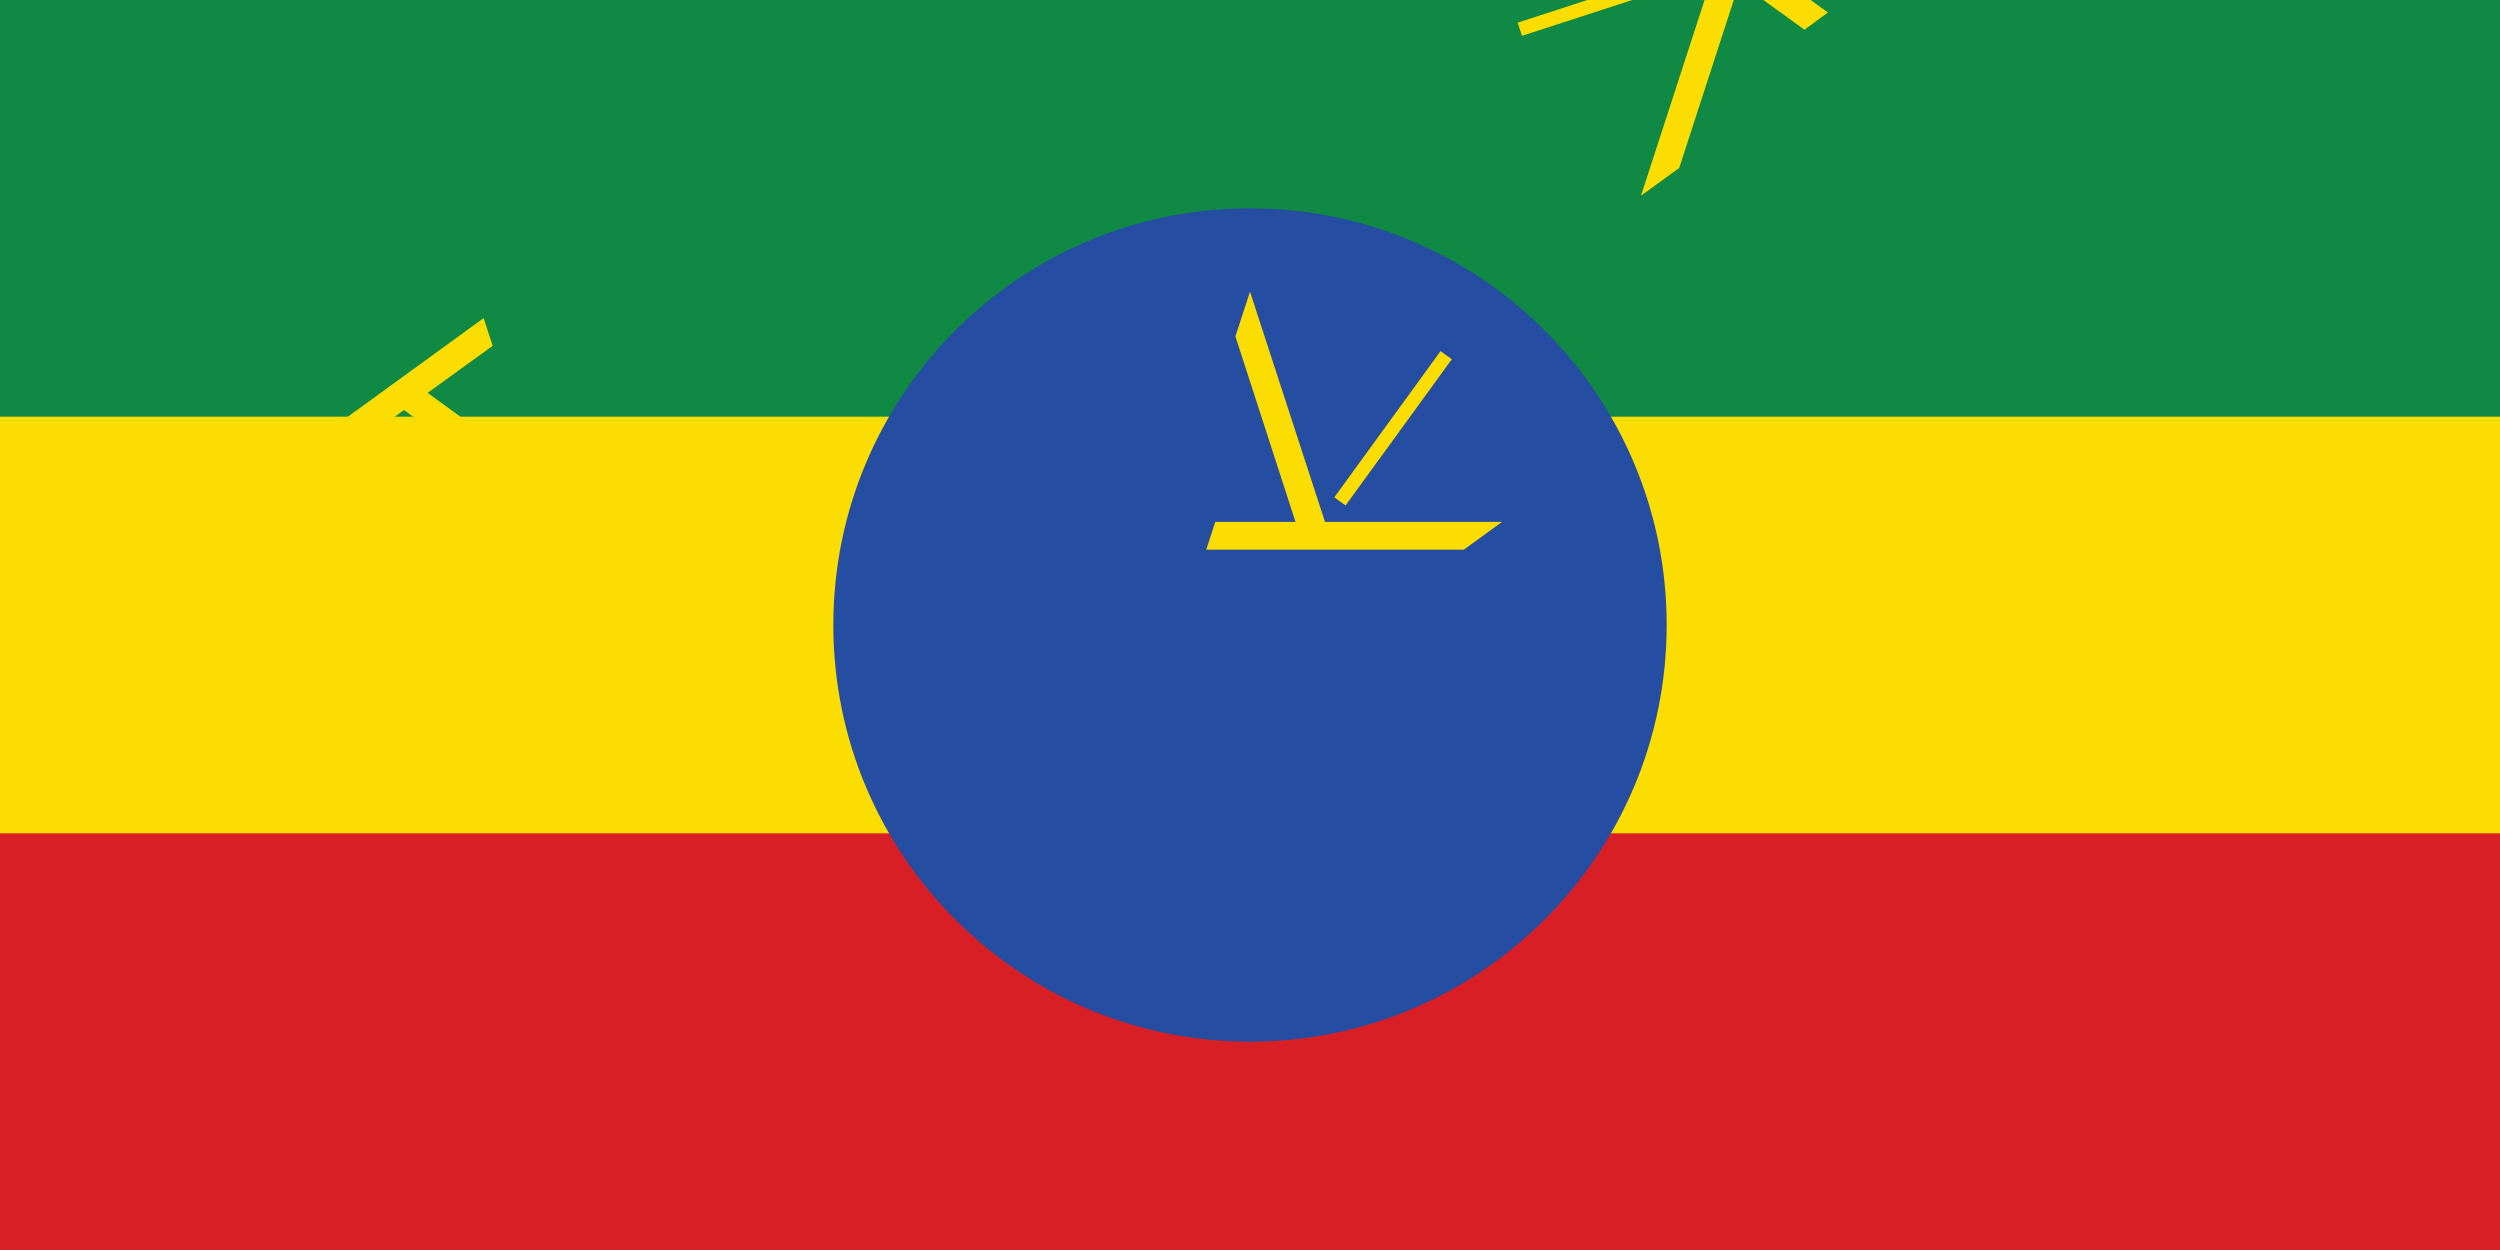
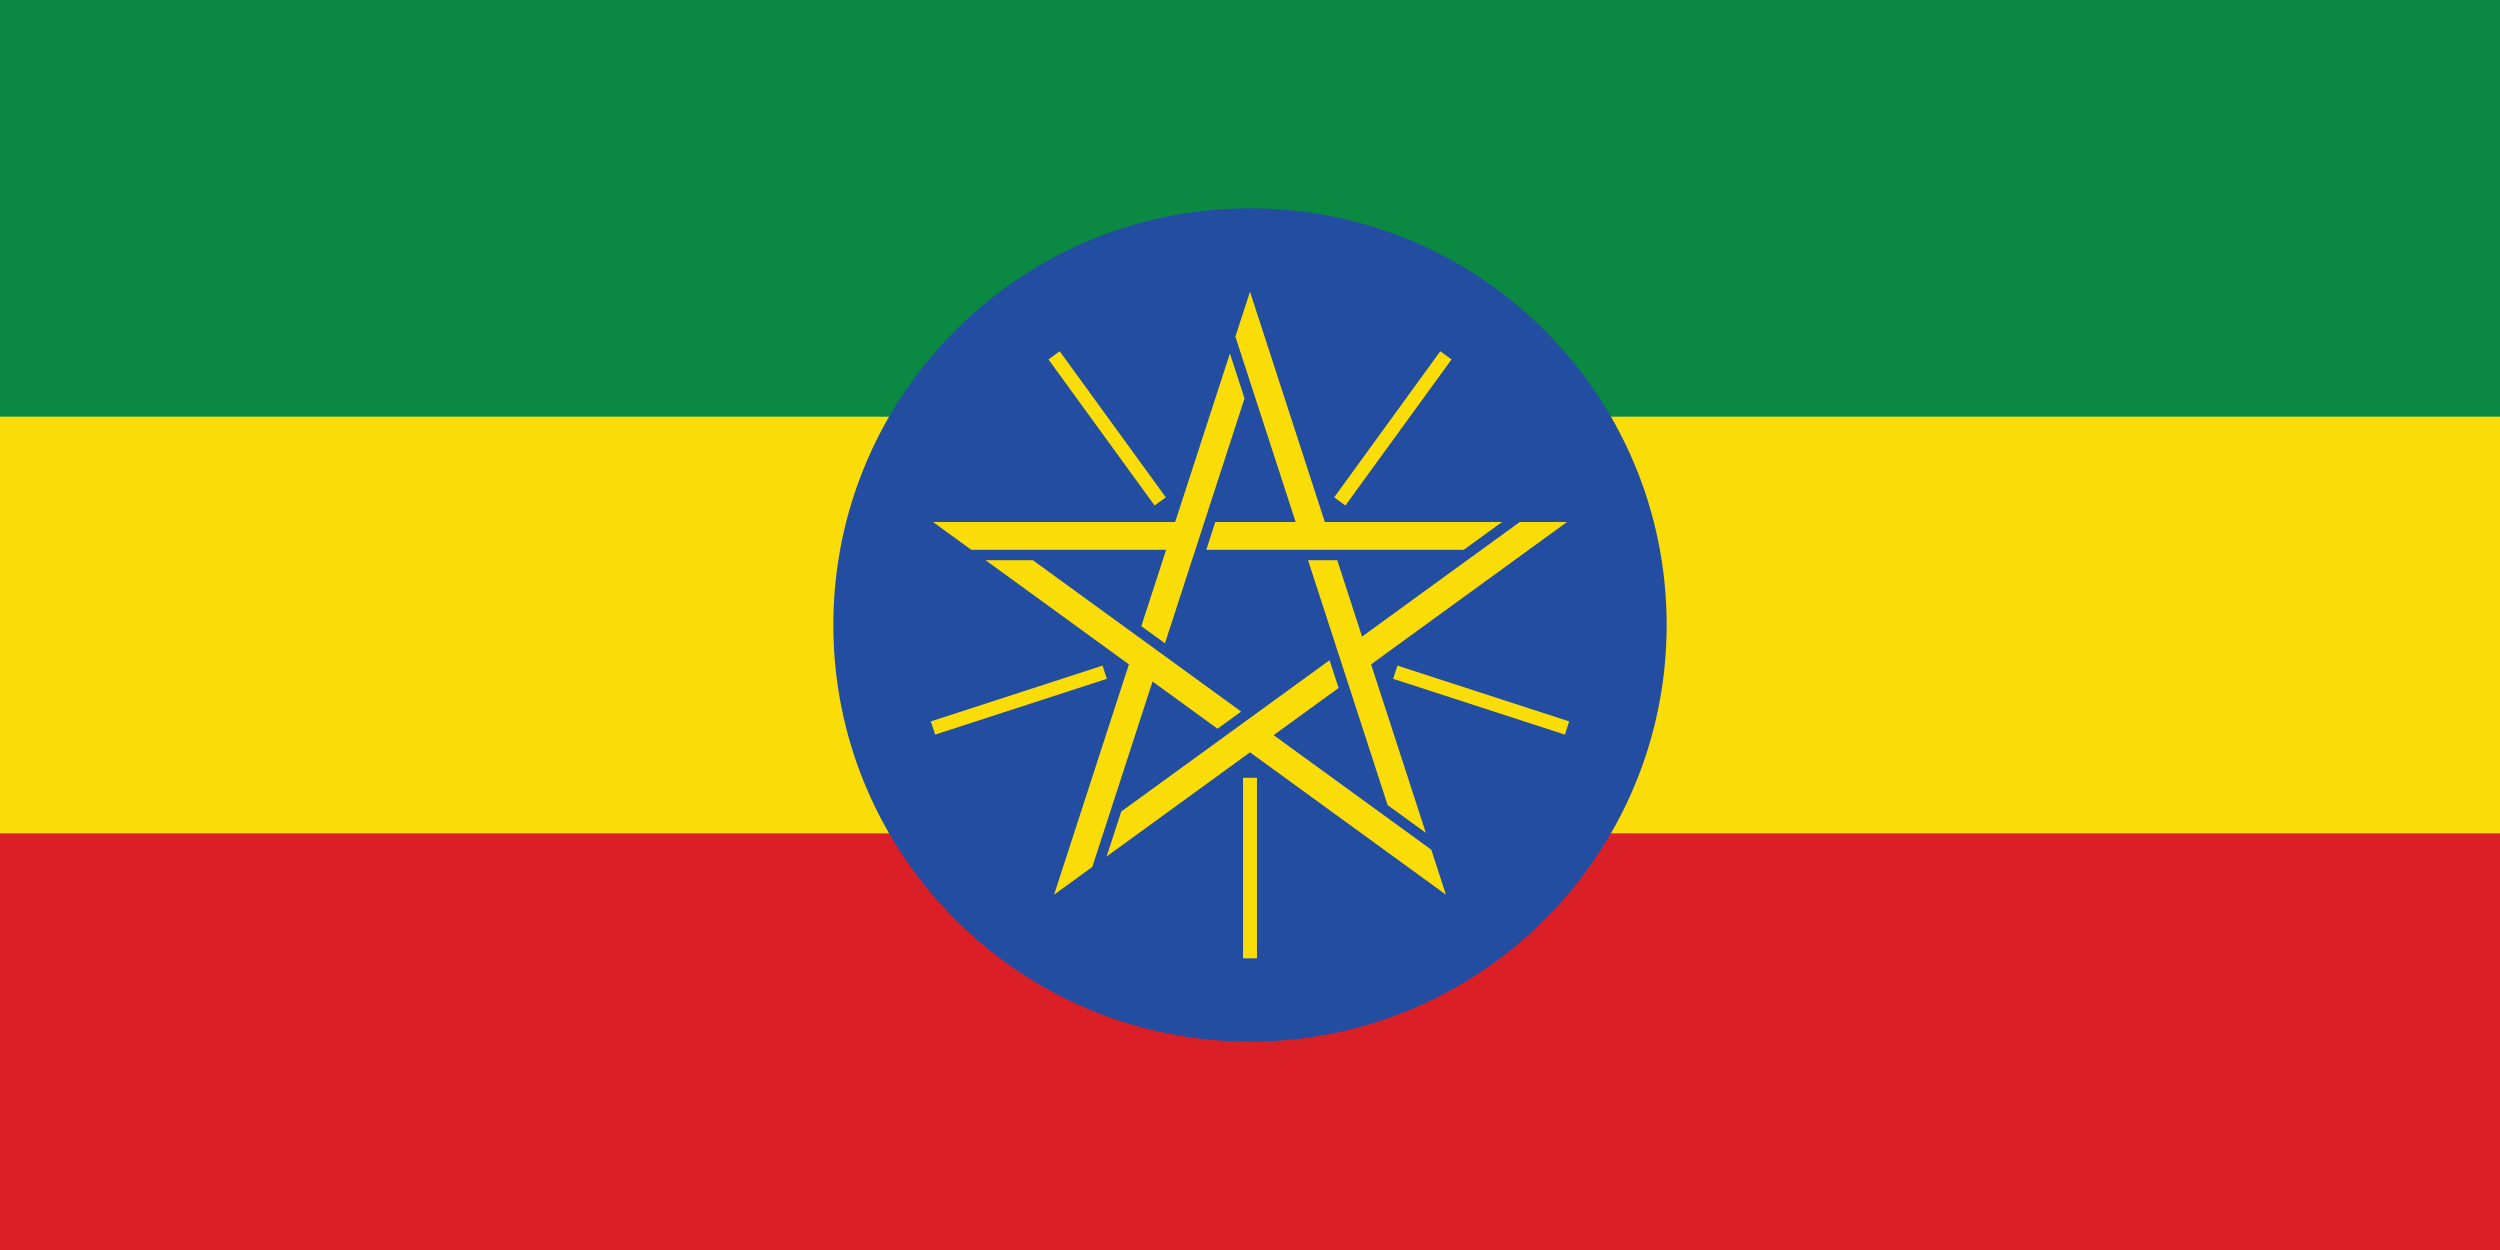
- <svg xmlns="http://www.w3.org/2000/svg" version="1.1" id="Layer_1" x="0px" y="0px" viewBox="54 217 720 360" style="enable-background:new 54 217 720 360;" xml:space="preserve">
-   <style type="text/css">
- 	.st0{fill:#D91F26;}
- 	.st1{fill:#FBDD02;}
- 	.st2{fill:#0F8944;}
- 	.st3{fill:#254DA1;}
- 	.st4{stroke:#FBDD02;stroke-width:4;}
- </style>
-   <rect x="54" y="217" class="st0" width="720" height="360" />
-   <rect x="54" y="217" class="st1" width="720" height="240" />
-   <rect x="54" y="217" class="st2" width="720" height="120" />
-   <g transform="translate(360,180)">
-     <circle class="st3" cx="54" cy="217" r="120" />
-     <g id="t">
-       <path class="st1" d="M54,121l-4.2,12.9l17.3,53.4H44l-2.6,8h74.2l11-8h-51L54,121z" />
-       <path class="st4" d="M79.9,181.4l30.6-42.1" />
-     </g>
-     <g transform="rotate(72)">
-       <g id="t_1_">
-         <path class="st1" d="M145.3,187.3h-13.6l-45.4,33l-7.1-22h-8.4l22.9,70.5l11,8l-15.8-48.5L145.3,187.3z" />
-         <path class="st4" d="M95.8,230.6l49.5,16.1" />
+ <svg xmlns="http://www.w3.org/2000/svg" width="100%" height="100%" viewBox="0 0 3000 1500" version="1.1" xml:space="preserve" style="fill-rule:evenodd;clip-rule:evenodd;stroke-linejoin:round;stroke-miterlimit:1.414;">
+   <g id="Layer 1" transform="matrix(4.16667,0,0,4.16667,0,0)">
+     <rect x="0" y="0" width="720" height="360" style="fill:rgb(219,31,39);fill-rule:nonzero;" />
+     <rect x="0" y="0" width="720" height="240" style="fill:rgb(250,221,8);fill-rule:nonzero;" />
+     <rect x="0" y="0" width="720" height="120" style="fill:rgb(11,137,67);fill-rule:nonzero;" />
+     <path d="M360,60C426.274,60 480,113.726 480,180C480,246.274 426.274,300 360,300C293.726,300 240,246.274 240,180C240,113.726 293.726,60 360,60" style="fill:rgb(34,77,161);fill-rule:nonzero;" />
+     <g>
+       <path d="M360,84L355.794,96.944L373.142,150.334L350.013,150.334L347.413,158.334L421.576,158.334L432.587,150.334L381.553,150.334L360,84Z" style="fill:rgb(250,221,8);fill-rule:nonzero;" />
+       <g transform="matrix(0.24,0,0,0.24,0,0)">
+         <path d="M1614.5,606.579L1601.02,596.782L1728.37,421.495L1741.86,431.291C1699.4,489.72 1656.95,548.149 1614.5,606.579Z" style="fill:rgb(250,221,8);fill-rule:nonzero;" />
+       </g>
+       <path d="M451.301,150.334L437.691,150.334L392.274,183.331L385.127,161.334L376.715,161.334L399.633,231.867L410.644,239.867L394.874,191.331L451.301,150.334Z" style="fill:rgb(250,221,8);fill-rule:nonzero;" />
+       <g transform="matrix(0.24,0,0,0.24,0,0)">
+         <path d="M1877.85,881.533L1671.79,814.578L1676.94,798.727L1883,865.682C1881.28,870.965 1879.56,876.249 1877.85,881.533Z" style="fill:rgb(250,221,8);fill-rule:nonzero;" />
+       </g>
+       <path d="M416.427,257.666L412.221,244.722L366.805,211.725L385.517,198.13L382.917,190.13L322.918,233.722L318.712,246.666L360,216.669L416.427,257.666Z" style="fill:rgb(250,221,8);fill-rule:nonzero;" />
+       <g transform="matrix(0.24,0,0,0.24,0,0)">
+         <rect x="1491.67" y="933.333" width="16.667" height="216.667" style="fill:rgb(250,221,8);fill-rule:nonzero;" />
+       </g>
+       <path d="M303.573,257.666L314.584,249.666L331.932,196.276L350.643,209.871L357.448,204.926L297.45,161.335L283.839,161.335L325.126,191.332L303.573,257.666Z" style="fill:rgb(250,221,8);fill-rule:nonzero;" />
+       <g transform="matrix(0.24,0,0,0.24,0,0)">
+         <path d="M1122.15,881.533L1117,865.682L1323.06,798.728L1328.21,814.579C1259.53,836.897 1190.84,859.215 1122.15,881.533Z" style="fill:rgb(250,221,8);fill-rule:nonzero;" />
+       </g>
+       <path d="M268.699,150.334L279.71,158.334L335.848,158.334L328.7,180.331L335.506,185.275L358.423,114.742L354.217,101.798L338.447,150.334L268.699,150.334Z" style="fill:rgb(250,221,8);fill-rule:nonzero;" />
+       <g transform="matrix(0.24,0,0,0.24,0,0)">
+         <path d="M1385.5,606.578L1258.14,431.291L1271.63,421.494L1398.98,596.782C1394.49,600.047 1389.99,603.313 1385.5,606.578Z" style="fill:rgb(250,221,8);fill-rule:nonzero;" />
      </g>
    </g>
-     <g transform="rotate(144)">
-       <g id="t_2_">
-         <path class="st1" d="M110.4,294.7l-4.2-12.9l-45.4-33l18.7-13.6l-2.6-8l-60,43.6l-4.2,12.9l41.3-30L110.4,294.7z" />
-         <path class="st4" d="M54,261v52" />
-       </g>
-     </g>
-     <g transform="rotate(216)">
-       <g id="t_3_">
-         <path class="st1" d="M-2.4,294.7l11-8l17.3-53.4l18.7,13.6l6.8-4.9l-60-43.6h-13.6l41.3,30L-2.4,294.7z" />
-         <path class="st4" d="M12.2,230.6l-49.5,16.1" />
-       </g>
-     </g>
-     <g transform="rotate(288)">
-       <g id="t_4_">
-         <path class="st1" d="M-37.3,187.3l11,8h56.1l-7.1,22l6.8,4.9l22.9-70.5l-4.2-12.9l-15.8,48.5H-37.3z" />
-         <path class="st4" d="M28.1,181.4l-30.6-42.1" />
-       </g>
-     </g>
+     <path d="M385.863,144.403L416.428,102.334" style="fill:rgb(3,4,4);fill-rule:nonzero;" />
+     <path d="M401.847,193.597L451.302,209.666" style="fill:rgb(3,4,4);fill-rule:nonzero;" />
+     <path d="M318.154,193.597L268.699,209.666" style="fill:rgb(3,4,4);fill-rule:nonzero;" />
+     <path d="M334.138,144.403L303.573,102.334" style="fill:rgb(3,4,4);fill-rule:nonzero;" />
  </g>
</svg>
